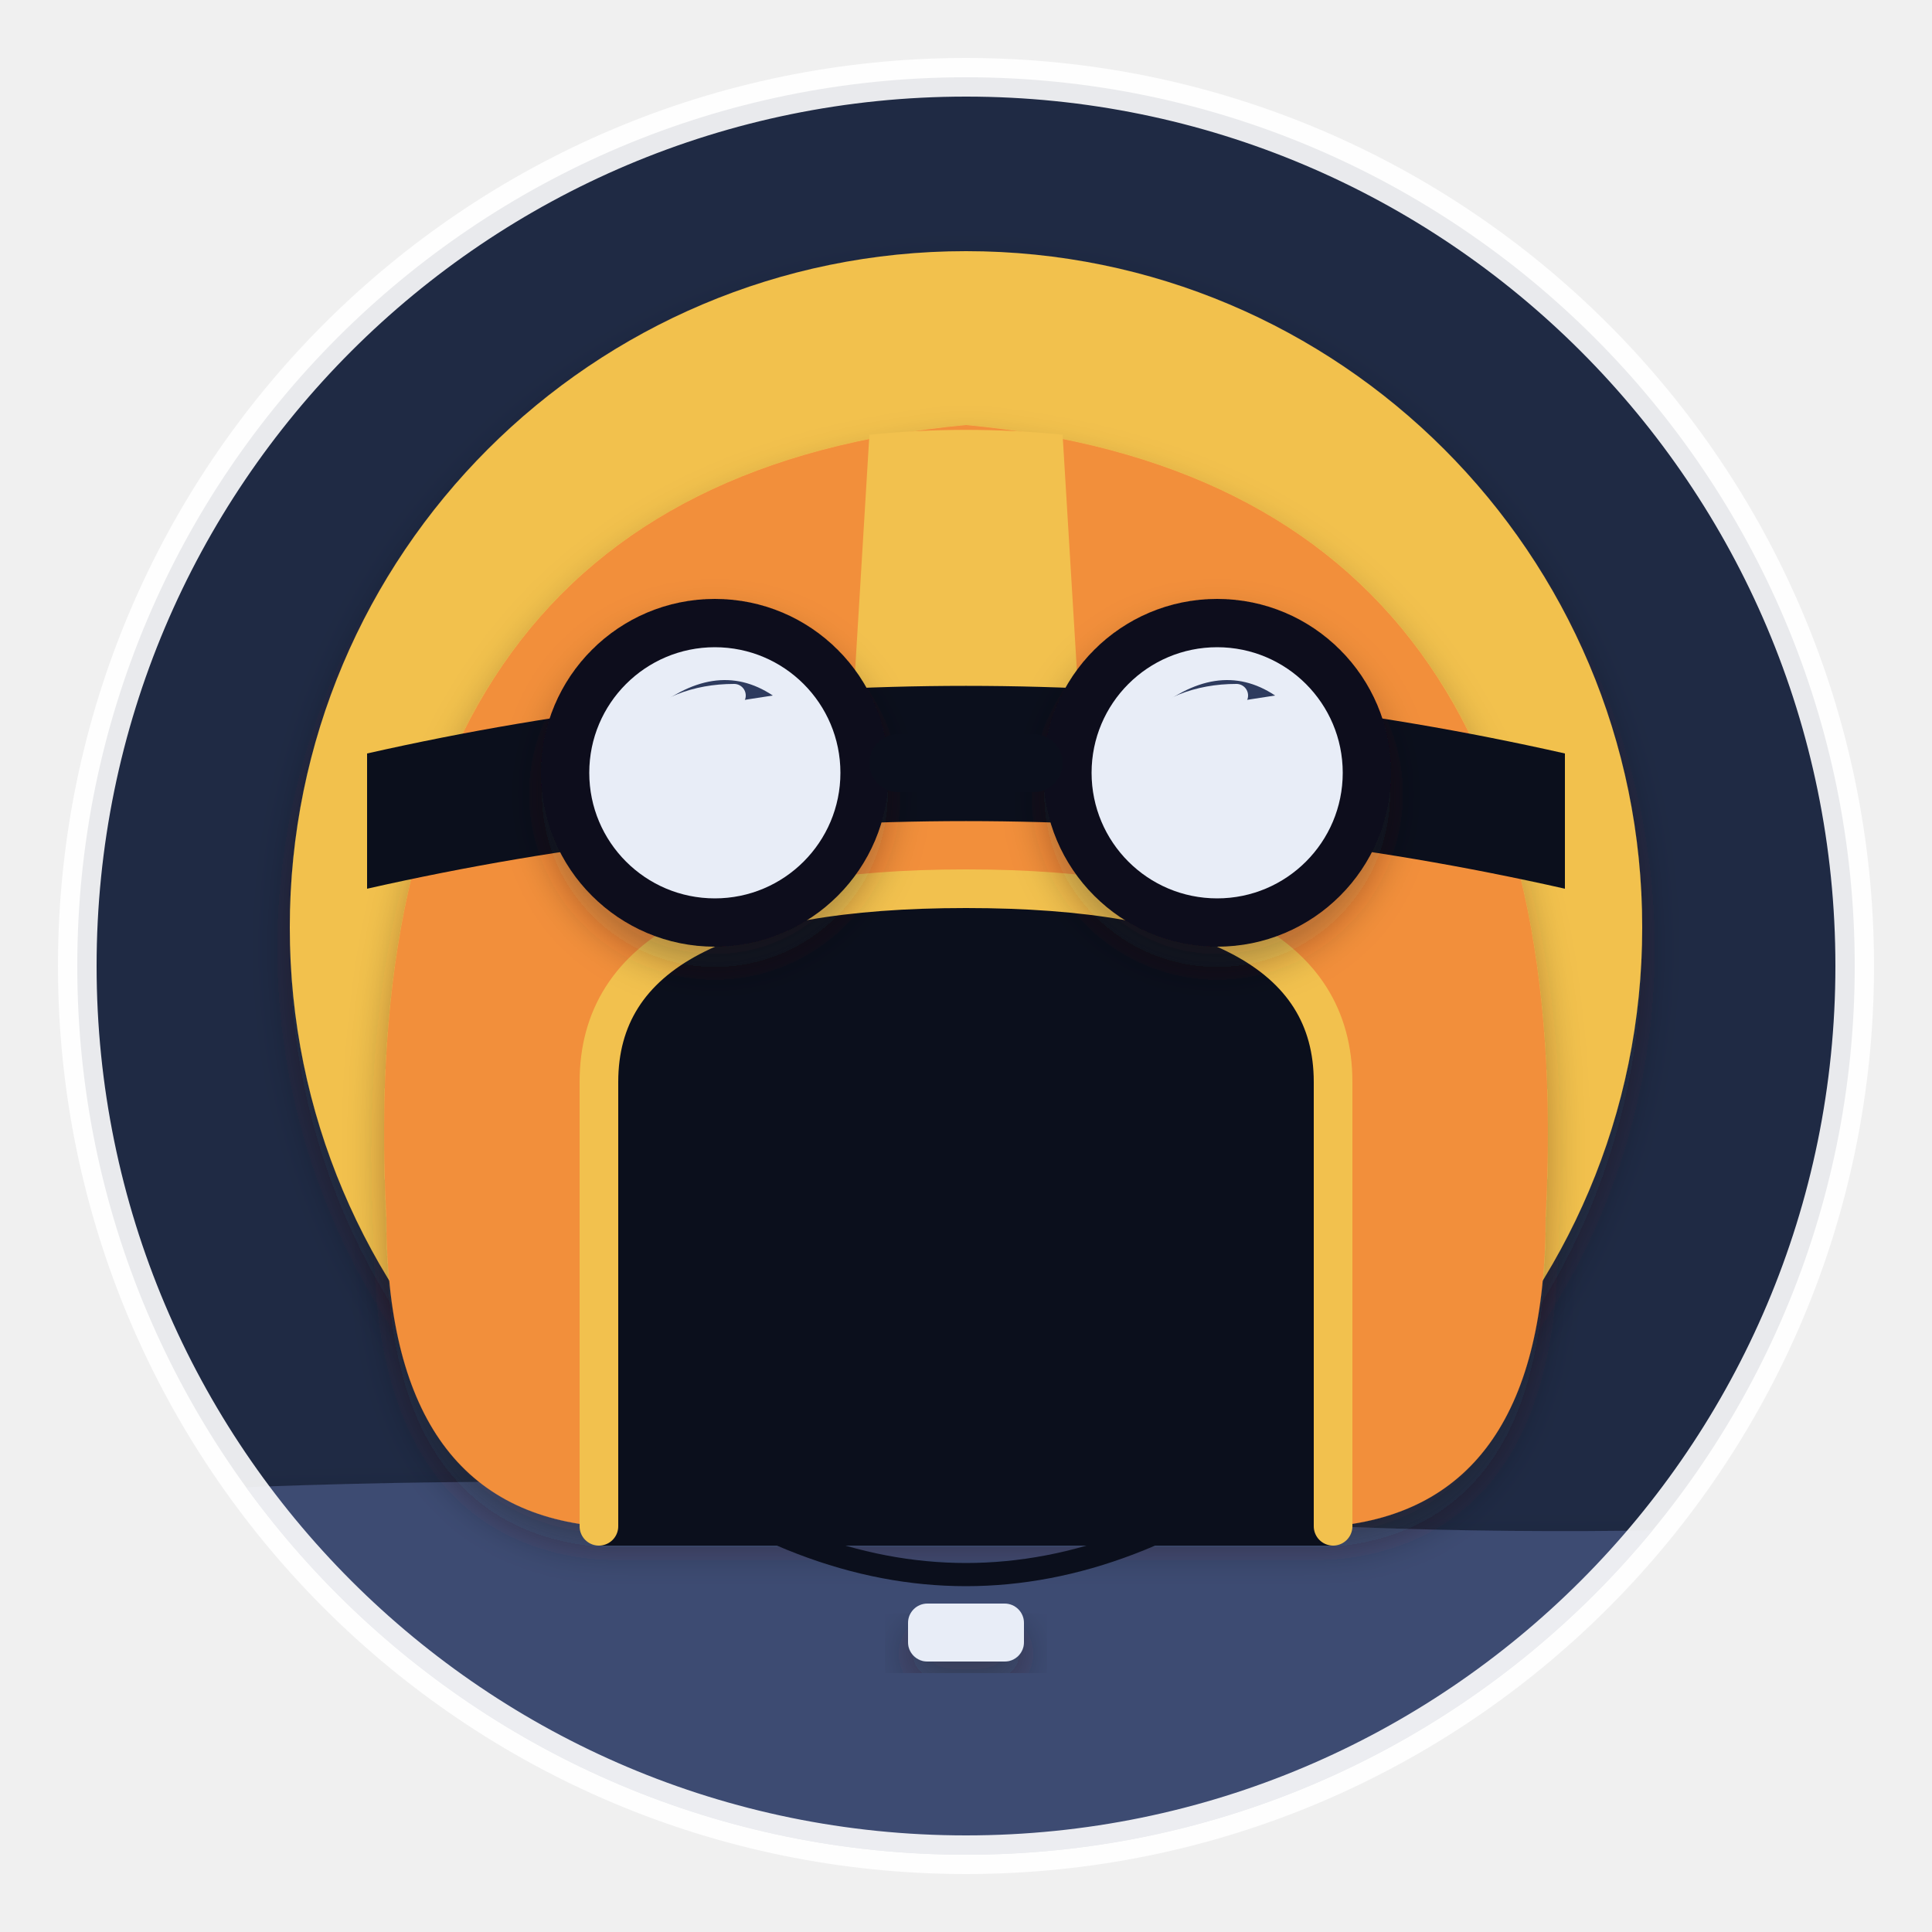
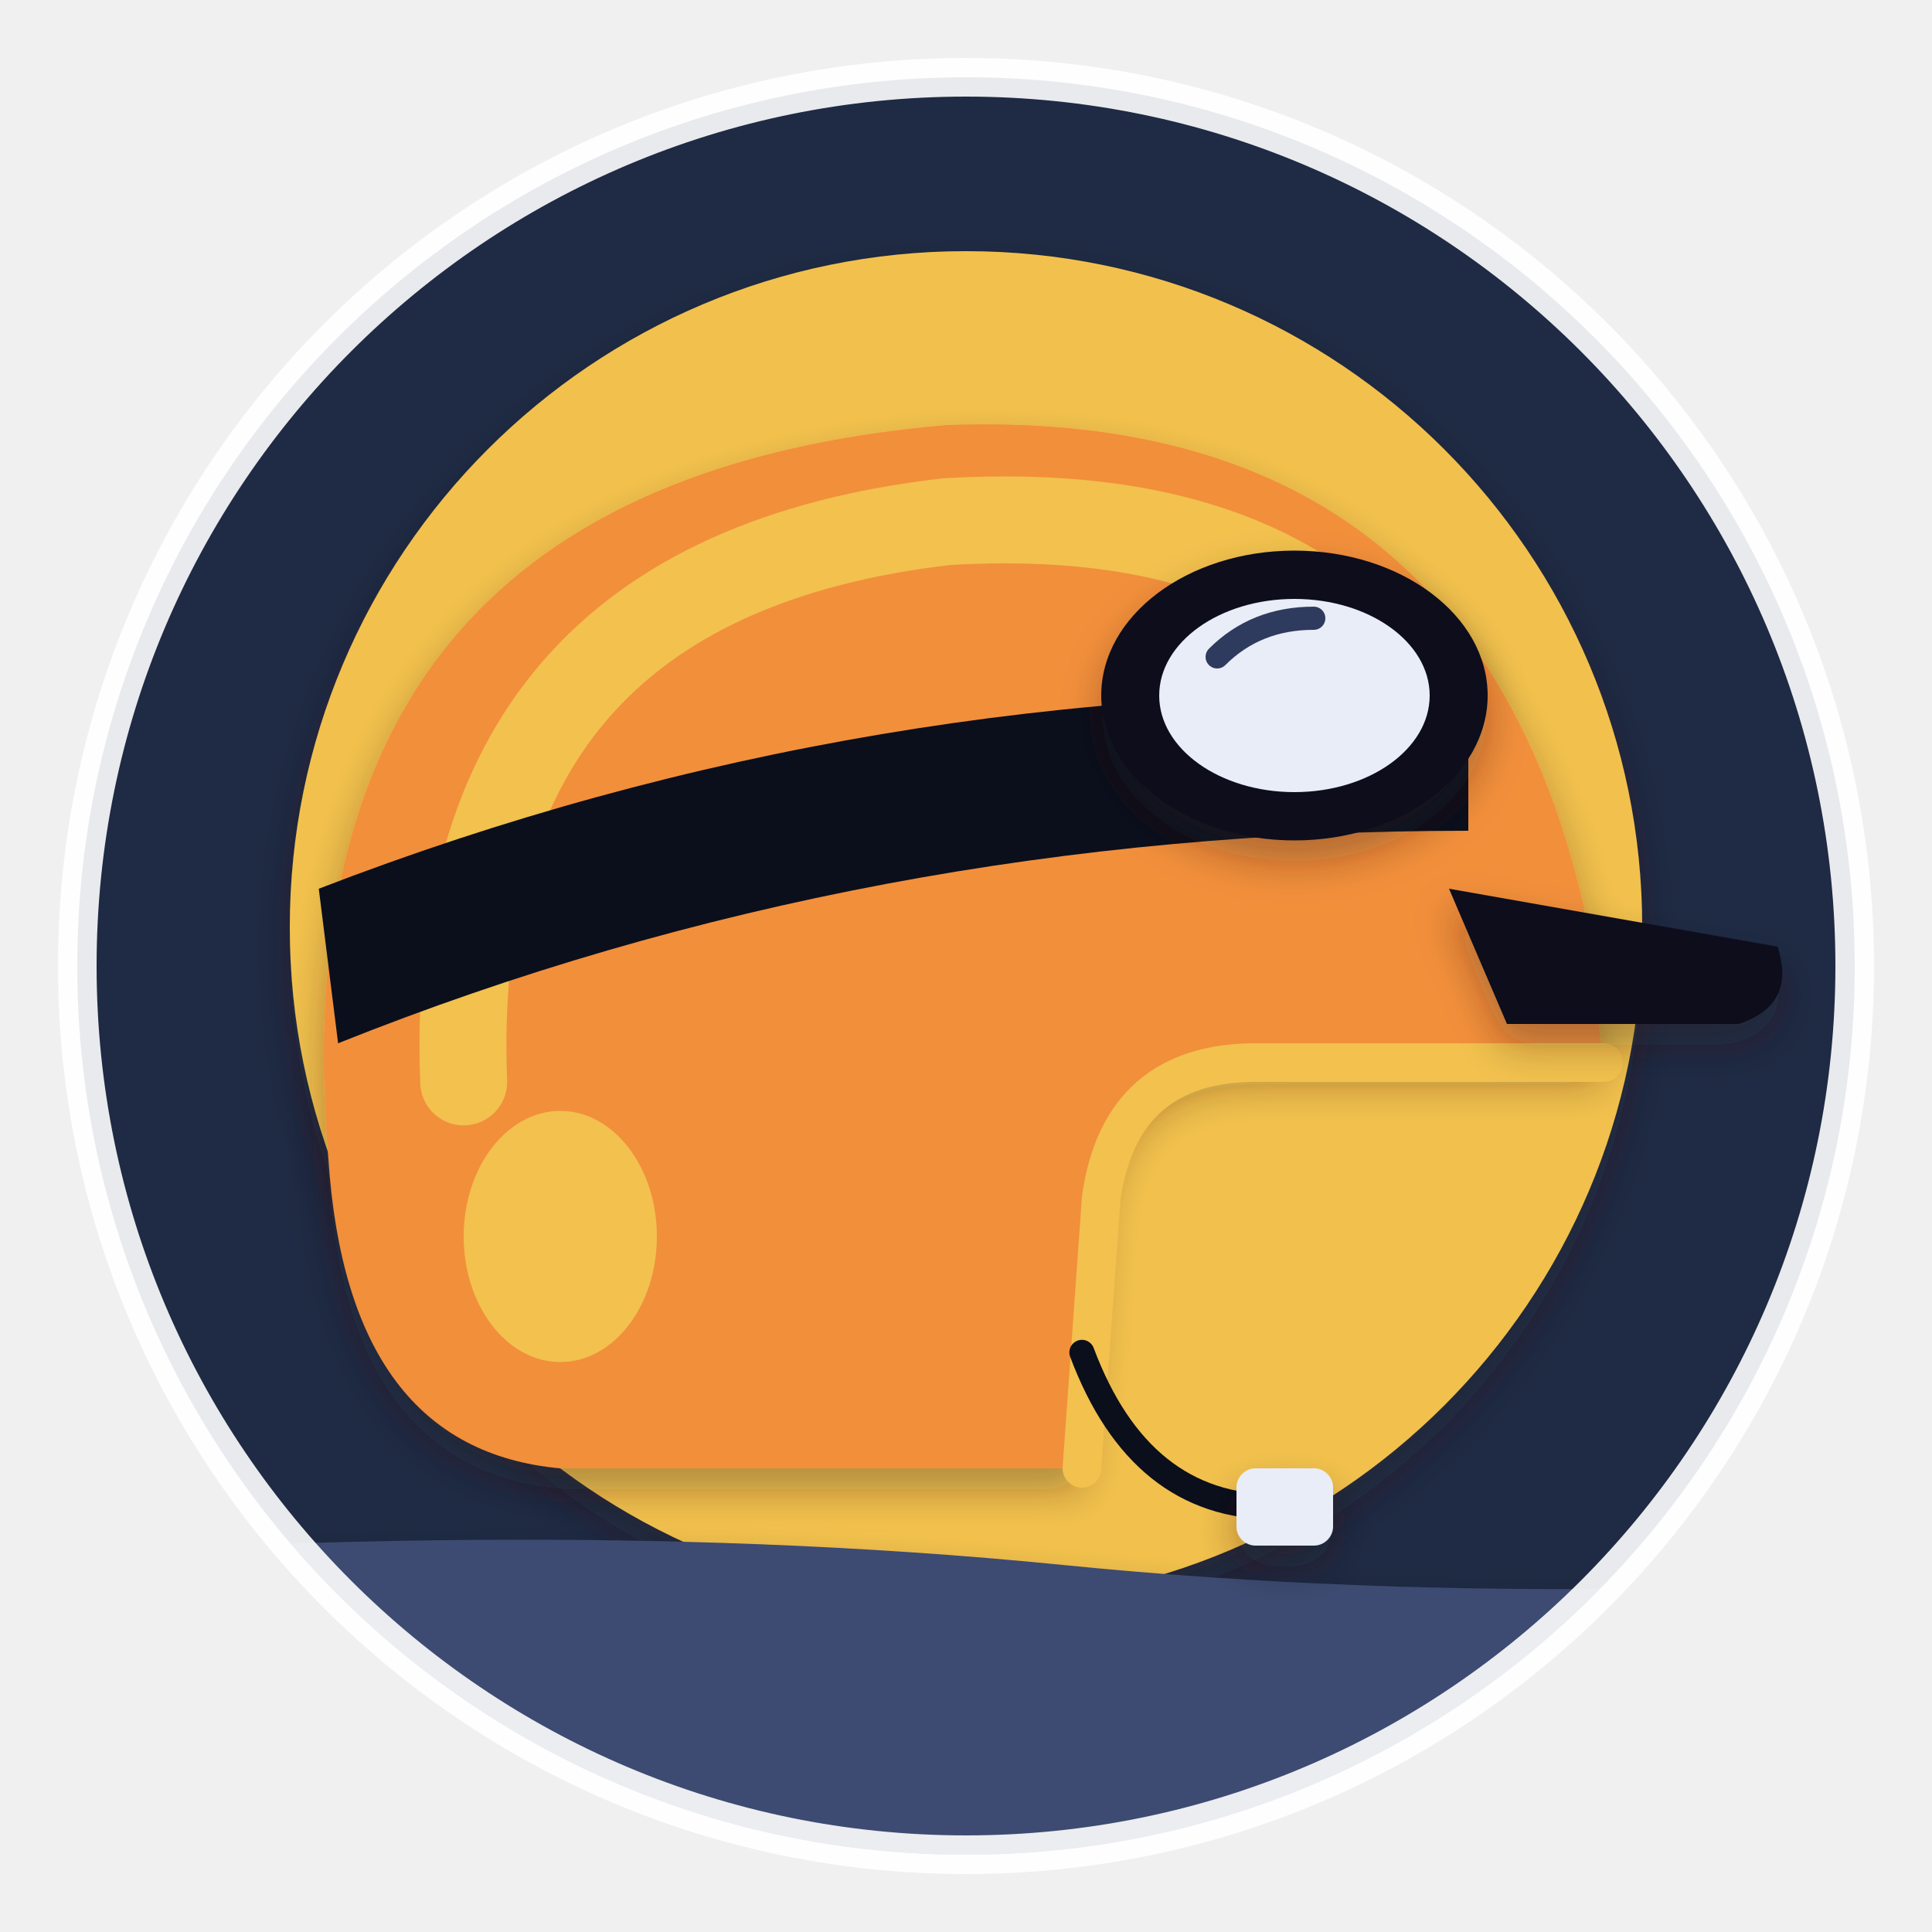
<svg xmlns="http://www.w3.org/2000/svg" viewBox="0 0 200 200" width="200" height="200">
  <defs>
    <clipPath id="clip">
      <circle cx="100" cy="100" r="92" />
    </clipPath>
-     <filter id="ps" x="-20%" y="-20%" width="140%" height="140%">
+     <filter id="ps" filterUnits="userSpaceOnUse" x="-40" y="-40" width="280" height="280">
      <feDropShadow dx="0" dy="2.2" stdDeviation="2" flood-color="#2a1f14" flood-opacity=".33" />
    </filter>
  </defs>
  <g clip-path="url(#clip)">
    <rect width="200" height="200" fill="#1F2A44" />
    <circle filter="url(#ps)" cx="100" cy="96" r="70" fill="#F2C14E" />
-     <path filter="url(#ps)" d="M-30 157.8 Q50 150 110 156 T240 153.6 L230 230 L-30 230Z" fill="#3E4C72" />
-     <path filter="url(#ps)" d="M40 126 Q36 50 100 44 Q164 50 160 126 Q160 156 138 158 H62 Q40 156 40 126Z" fill="#F28F3B" />
-     <path d="M90 45 Q100 44 110 45 L112 78 H88Z" fill="#F2C14E" />
-     <path d="M62 112 Q62 92 100 92 Q138 92 138 112 V160 H62Z" fill="#0B0F1C" />
-     <path d="M62 158 V112 Q62 92 100 92 Q138 92 138 112 V158" fill="none" stroke="#F2C14E" stroke-width="4" stroke-linecap="round" stroke-linejoin="round" />
-     <path d="M38 78 Q100 64 162 78 V92 Q100 78 38 92Z" fill="#0B0F1C" />
-     <path filter="url(#ps)" d="M56 80 a18 18 0 1 0 36 0 a18 18 0 1 0 -36 0Z" fill="#0B0F1C" />
-     <path d="M61 80 a13 13 0 1 0 26 0 a13 13 0 1 0 -26 0Z" fill="#E8EDF7" />
-     <path d="M67 74 Q74 68 80 72" fill="#2E3B5E" />
-     <path filter="url(#ps)" d="M108 80 a18 18 0 1 0 36 0 a18 18 0 1 0 -36 0Z" fill="#0B0F1C" />
-     <path d="M113 80 a13 13 0 1 0 26 0 a13 13 0 1 0 -26 0Z" fill="#E8EDF7" />
-     <path d="M119 74 Q126 68 132 72" fill="#2E3B5E" />
-     <path d="M66 76 Q70 72 76 72 M118 76 Q122 72 128 72" fill="none" stroke="#E8EDF7" stroke-width="2.4" stroke-linecap="round" stroke-linejoin="round" />
-     <path d="M93 76 H107 A3 3 0 0 1 110 79 V79 A3 3 0 0 1 107 82 H93 A3 3 0 0 1 90 79 V79 A3 3 0 0 1 93 76Z" fill="#0B0F1C" />
-     <path d="M66 150 Q100 176 134 150" fill="none" stroke="#0B0F1C" stroke-width="2.4" stroke-linecap="round" stroke-linejoin="round" />
-     <path filter="url(#ps)" d="M96 166 H104 A2 2 0 0 1 106 168 V170 A2 2 0 0 1 104 172 H96 A2 2 0 0 1 94 170 V168 A2 2 0 0 1 96 166Z" fill="#E8EDF7" />
+     <path filter="url(#ps)" d="M-30 163.8 Q50 156 110 162 T240 159.6 L230 230 L-30 230Z" fill="#3E4C72" />
+     <path filter="url(#ps)" d="M34 120 Q28 50 98 44 Q152 42 164 94 L166 110 H130 Q116 110 114 124 L112 152 H58 Q36 150 34 120Z" fill="#F28F3B" />
+     <path d="M48 112 Q46 60 98 54 Q132 52 146 72" fill="none" stroke="#F2C14E" stroke-width="9" stroke-linecap="round" stroke-linejoin="round" />
+     <path d="M166 110 H130 Q116 110 114 124 L112 152" fill="none" stroke="#F2C14E" stroke-width="4" stroke-linecap="round" stroke-linejoin="round" />
+     <path filter="url(#ps)" d="M150 92 L184 98 Q186 104 180 106 L156 106Z" fill="#0B0F1C" />
+     <path d="M33 92 Q90 70 152 72 V86 Q90 86 35 108Z" fill="#0B0F1C" />
+     <path filter="url(#ps)" d="M114 72 a20 15 0 1 0 40 0 a20 15 0 1 0 -40 0Z" fill="#0B0F1C" />
+     <path d="M120 72 a14 10 0 1 0 28 0 a14 10 0 1 0 -28 0Z" fill="#E8EDF7" />
+     <path d="M126 68 Q130 64 136 64" fill="none" stroke="#2E3B5E" stroke-width="2.4" stroke-linecap="round" stroke-linejoin="round" />
+     <path d="M48 128 a10 13 0 1 0 20 0 a10 13 0 1 0 -20 0Z" fill="#F2C14E" />
+     <path d="M112 140 Q118 156 132 156" fill="none" stroke="#0B0F1C" stroke-width="2.6" stroke-linecap="round" stroke-linejoin="round" />
+     <path filter="url(#ps)" d="M130 152 H136 A2 2 0 0 1 138 154 V158 A2 2 0 0 1 136 160 H130 A2 2 0 0 1 128 158 V154 A2 2 0 0 1 130 152Z" fill="#E8EDF7" />
  </g>
  <circle cx="100" cy="100" r="92" fill="none" stroke="#fff" stroke-width="4" opacity=".9" />
</svg>
